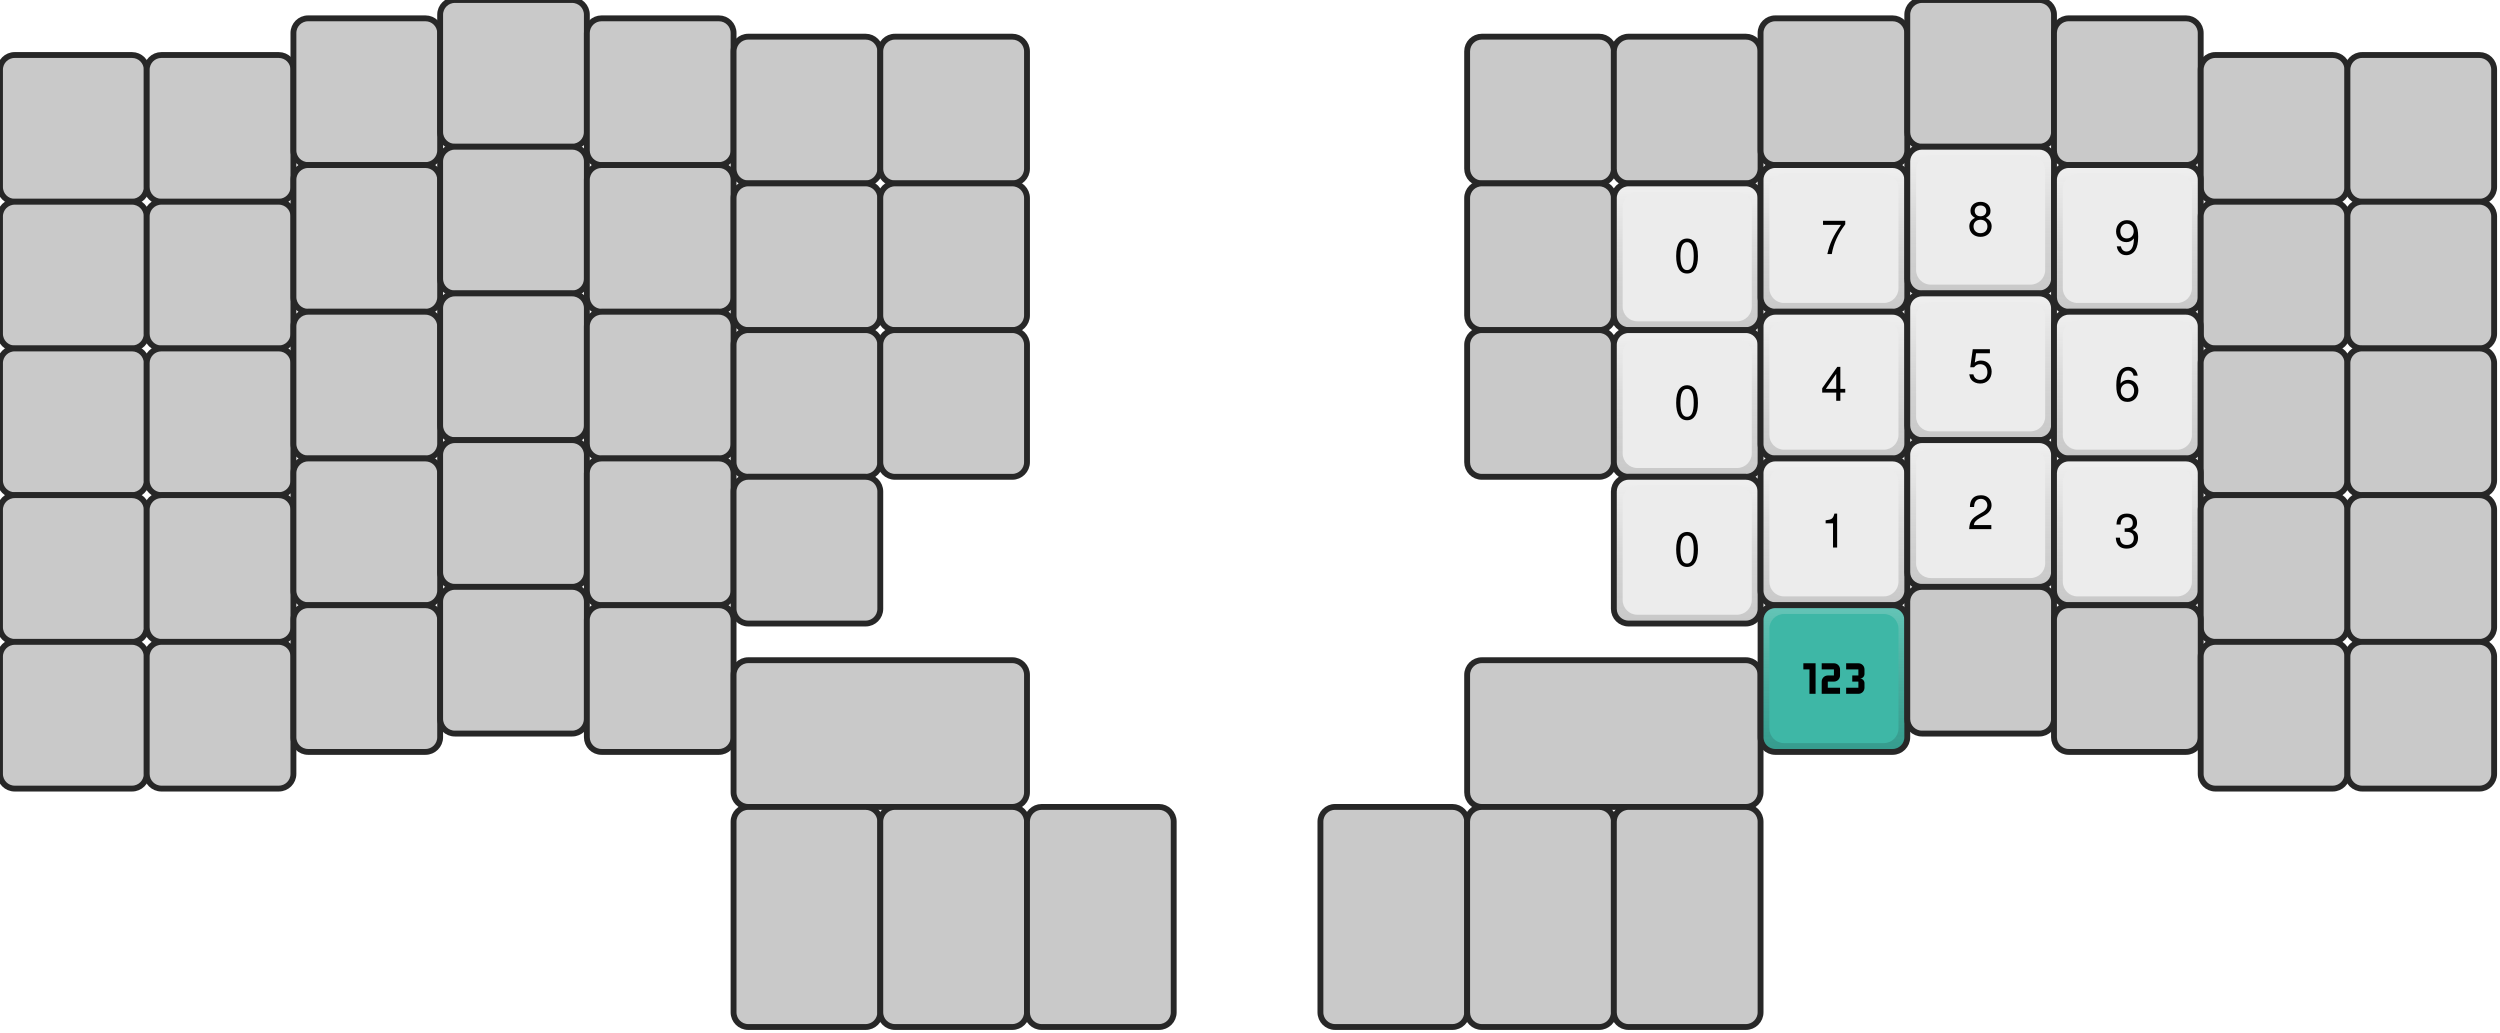
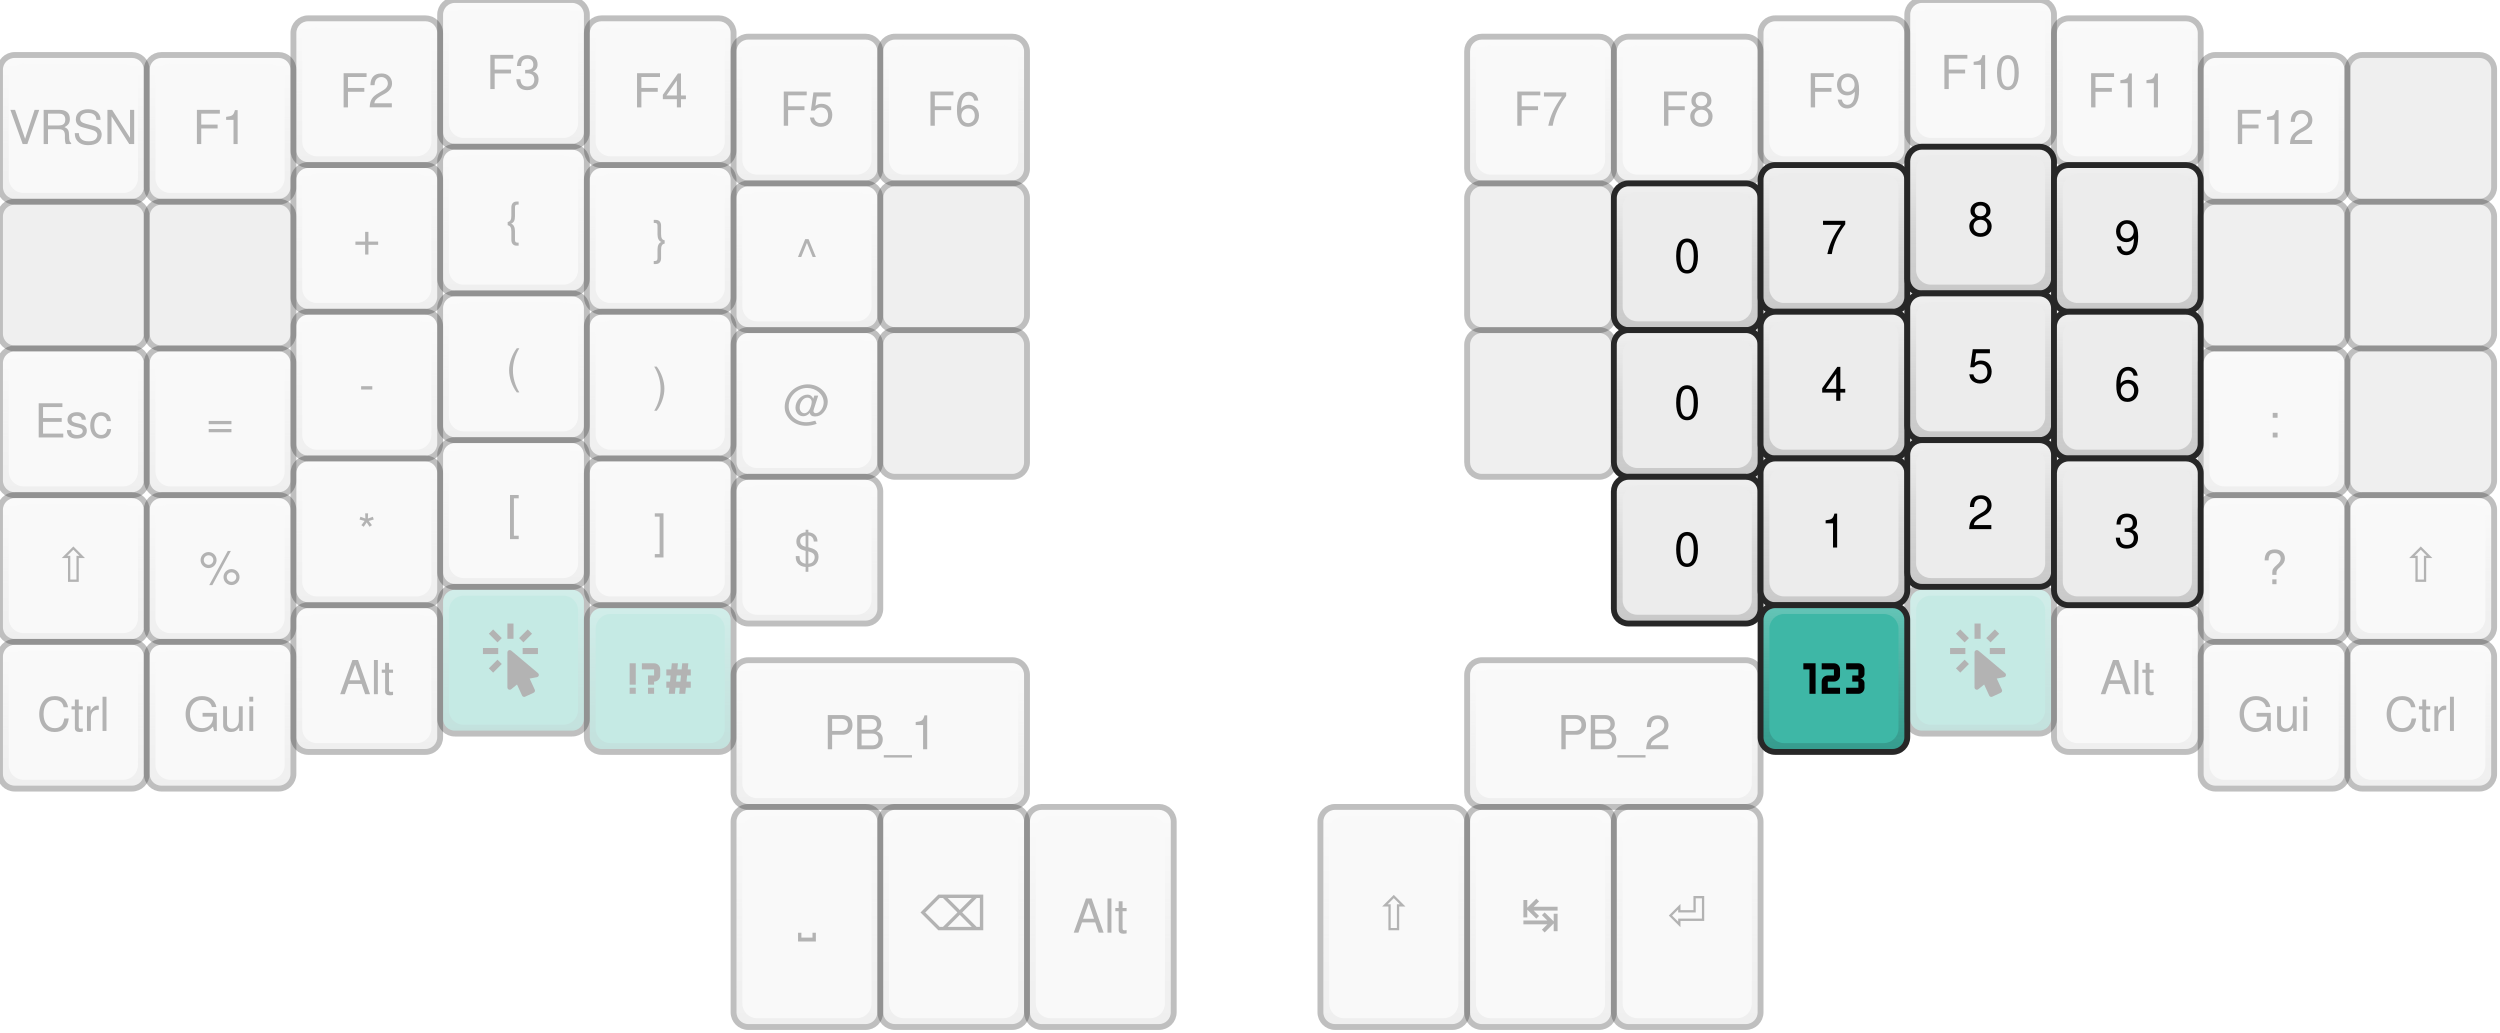
<svg xmlns="http://www.w3.org/2000/svg" width="852" height="352.0">
  <defs>
    <linearGradient id="keycap-border" x1="0%" y1="0%" x2="0%" y2="100%">
      <stop offset="0%" stop-color="rgba(255,255,255,0.2)" />
      <stop offset="100%" stop-color="rgba(0,0,0,0.15)" />
    </linearGradient>
  </defs>
-   <g transform="translate(0, 18.75)">
-     <rect fill="#ececec" rx="5" width="50" height="50" />
-     <rect stroke-width="2" stroke="#272727" fill="rgba(0,0,0,0.15)" rx="5" width="50" height="50" />
-   </g>
-   <g transform="translate(50, 18.75)">
-     <rect fill="#ececec" rx="5" width="50" height="50" />
-     <rect stroke-width="2" stroke="#272727" fill="rgba(0,0,0,0.15)" rx="5" width="50" height="50" />
-   </g>
-   <g transform="translate(100, 6.25)">
-     <rect fill="#ececec" rx="5" width="50" height="50" />
-     <rect stroke-width="2" stroke="#272727" fill="rgba(0,0,0,0.15)" rx="5" width="50" height="50" />
-   </g>
-   <g transform="translate(150, 0)">
-     <rect fill="#ececec" rx="5" width="50" height="50" />
-     <rect stroke-width="2" stroke="#272727" fill="rgba(0,0,0,0.15)" rx="5" width="50" height="50" />
-   </g>
-   <g transform="translate(200, 6.25)">
-     <rect fill="#ececec" rx="5" width="50" height="50" />
-     <rect stroke-width="2" stroke="#272727" fill="rgba(0,0,0,0.15)" rx="5" width="50" height="50" />
-   </g>
-   <g transform="translate(250, 12.5)">
-     <rect fill="#ececec" rx="5" width="50" height="50" />
-     <rect stroke-width="2" stroke="#272727" fill="rgba(0,0,0,0.15)" rx="5" width="50" height="50" />
-   </g>
-   <g transform="translate(300, 12.5)">
-     <rect fill="#ececec" rx="5" width="50" height="50" />
-     <rect stroke-width="2" stroke="#272727" fill="rgba(0,0,0,0.15)" rx="5" width="50" height="50" />
-   </g>
-   <g transform="translate(500, 12.5)">
-     <rect fill="#ececec" rx="5" width="50" height="50" />
-     <rect stroke-width="2" stroke="#272727" fill="rgba(0,0,0,0.15)" rx="5" width="50" height="50" />
-   </g>
-   <g transform="translate(550, 12.5)">
-     <rect fill="#ececec" rx="5" width="50" height="50" />
-     <rect stroke-width="2" stroke="#272727" fill="rgba(0,0,0,0.15)" rx="5" width="50" height="50" />
-   </g>
-   <g transform="translate(600, 6.25)">
-     <rect fill="#ececec" rx="5" width="50" height="50" />
-     <rect stroke-width="2" stroke="#272727" fill="rgba(0,0,0,0.15)" rx="5" width="50" height="50" />
-   </g>
-   <g transform="translate(650, 0)">
-     <rect fill="#ececec" rx="5" width="50" height="50" />
-     <rect stroke-width="2" stroke="#272727" fill="rgba(0,0,0,0.15)" rx="5" width="50" height="50" />
-   </g>
-   <g transform="translate(700, 6.25)">
-     <rect fill="#ececec" rx="5" width="50" height="50" />
-     <rect stroke-width="2" stroke="#272727" fill="rgba(0,0,0,0.15)" rx="5" width="50" height="50" />
-   </g>
-   <g transform="translate(750, 18.75)">
-     <rect fill="#ececec" rx="5" width="50" height="50" />
-     <rect stroke-width="2" stroke="#272727" fill="rgba(0,0,0,0.15)" rx="5" width="50" height="50" />
-   </g>
-   <g transform="translate(800, 18.75)">
-     <rect fill="#ececec" rx="5" width="50" height="50" />
-     <rect stroke-width="2" stroke="#272727" fill="rgba(0,0,0,0.15)" rx="5" width="50" height="50" />
-   </g>
-   <g transform="translate(0, 68.75)">
-     <rect fill="#ececec" rx="5" width="50" height="50" />
-     <rect stroke-width="2" stroke="#272727" fill="rgba(0,0,0,0.15)" rx="5" width="50" height="50" />
-   </g>
-   <g transform="translate(50, 68.75)">
-     <rect fill="#ececec" rx="5" width="50" height="50" />
-     <rect stroke-width="2" stroke="#272727" fill="rgba(0,0,0,0.15)" rx="5" width="50" height="50" />
-   </g>
-   <g transform="translate(100, 56.25)">
-     <rect fill="#ececec" rx="5" width="50" height="50" />
-     <rect stroke-width="2" stroke="#272727" fill="rgba(0,0,0,0.15)" rx="5" width="50" height="50" />
-   </g>
-   <g transform="translate(150, 50)">
-     <rect fill="#ececec" rx="5" width="50" height="50" />
-     <rect stroke-width="2" stroke="#272727" fill="rgba(0,0,0,0.15)" rx="5" width="50" height="50" />
-   </g>
-   <g transform="translate(200, 56.25)">
-     <rect fill="#ececec" rx="5" width="50" height="50" />
-     <rect stroke-width="2" stroke="#272727" fill="rgba(0,0,0,0.15)" rx="5" width="50" height="50" />
-   </g>
-   <g transform="translate(250, 62.5)">
-     <rect fill="#ececec" rx="5" width="50" height="50" />
-     <rect stroke-width="2" stroke="#272727" fill="rgba(0,0,0,0.15)" rx="5" width="50" height="50" />
-   </g>
-   <g transform="translate(300, 62.5)">
-     <rect fill="#ececec" rx="5" width="50" height="50" />
-     <rect stroke-width="2" stroke="#272727" fill="rgba(0,0,0,0.15)" rx="5" width="50" height="50" />
-   </g>
-   <g transform="translate(500, 62.5)">
-     <rect fill="#ececec" rx="5" width="50" height="50" />
-     <rect stroke-width="2" stroke="#272727" fill="rgba(0,0,0,0.15)" rx="5" width="50" height="50" />
-   </g>
-   <g transform="translate(550, 62.5)">
+   <g transform="translate(0, 18.75)" opacity="0.3">
+     <rect rx="5" fill="#ececec" width="50" height="50" />
+     <rect rx="5" stroke-width="2" stroke="#272727" fill="url(#keycap-border)" width="50" height="50" />
+     <rect style="fill:#ececec;stroke-width:2" rx="5" x="3" y="3" width="44" height="44" />
+     <text style="font-size:16px;color:#272727;font-family:'Helvetica', 'Arial', sans-serif;text-anchor:middle;dominant-baseline:middle" x="25.0" y="25.0">VRSN</text>
+   </g>
+   <g transform="translate(50, 18.75)" opacity="0.3">
+     <rect rx="5" fill="#ececec" width="50" height="50" />
+     <rect rx="5" stroke-width="2" stroke="#272727" fill="url(#keycap-border)" width="50" height="50" />
+     <rect style="fill:#ececec;stroke-width:2" rx="5" x="3" y="3" width="44" height="44" />
+     <text style="font-size:16px;color:#272727;font-family:'Helvetica', 'Arial', sans-serif;text-anchor:middle;dominant-baseline:middle" x="25.0" y="25.0">F1</text>
+   </g>
+   <g transform="translate(100, 6.25)" opacity="0.3">
+     <rect rx="5" fill="#ececec" width="50" height="50" />
+     <rect rx="5" stroke-width="2" stroke="#272727" fill="url(#keycap-border)" width="50" height="50" />
+     <rect style="fill:#ececec;stroke-width:2" rx="5" x="3" y="3" width="44" height="44" />
+     <text style="font-size:16px;color:#272727;font-family:'Helvetica', 'Arial', sans-serif;text-anchor:middle;dominant-baseline:middle" x="25.0" y="25.0">F2</text>
+   </g>
+   <g transform="translate(150, 0)" opacity="0.3">
+     <rect rx="5" fill="#ececec" width="50" height="50" />
+     <rect rx="5" stroke-width="2" stroke="#272727" fill="url(#keycap-border)" width="50" height="50" />
+     <rect style="fill:#ececec;stroke-width:2" rx="5" x="3" y="3" width="44" height="44" />
+     <text style="font-size:16px;color:#272727;font-family:'Helvetica', 'Arial', sans-serif;text-anchor:middle;dominant-baseline:middle" x="25.0" y="25.0">F3</text>
+   </g>
+   <g transform="translate(200, 6.25)" opacity="0.3">
+     <rect rx="5" fill="#ececec" width="50" height="50" />
+     <rect rx="5" stroke-width="2" stroke="#272727" fill="url(#keycap-border)" width="50" height="50" />
+     <rect style="fill:#ececec;stroke-width:2" rx="5" x="3" y="3" width="44" height="44" />
+     <text style="font-size:16px;color:#272727;font-family:'Helvetica', 'Arial', sans-serif;text-anchor:middle;dominant-baseline:middle" x="25.0" y="25.0">F4</text>
+   </g>
+   <g transform="translate(250, 12.5)" opacity="0.3">
+     <rect rx="5" fill="#ececec" width="50" height="50" />
+     <rect rx="5" stroke-width="2" stroke="#272727" fill="url(#keycap-border)" width="50" height="50" />
+     <rect style="fill:#ececec;stroke-width:2" rx="5" x="3" y="3" width="44" height="44" />
+     <text style="font-size:16px;color:#272727;font-family:'Helvetica', 'Arial', sans-serif;text-anchor:middle;dominant-baseline:middle" x="25.0" y="25.0">F5</text>
+   </g>
+   <g transform="translate(300, 12.5)" opacity="0.3">
+     <rect rx="5" fill="#ececec" width="50" height="50" />
+     <rect rx="5" stroke-width="2" stroke="#272727" fill="url(#keycap-border)" width="50" height="50" />
+     <rect style="fill:#ececec;stroke-width:2" rx="5" x="3" y="3" width="44" height="44" />
+     <text style="font-size:16px;color:#272727;font-family:'Helvetica', 'Arial', sans-serif;text-anchor:middle;dominant-baseline:middle" x="25.0" y="25.0">F6</text>
+   </g>
+   <g transform="translate(500, 12.5)" opacity="0.3">
+     <rect rx="5" fill="#ececec" width="50" height="50" />
+     <rect rx="5" stroke-width="2" stroke="#272727" fill="url(#keycap-border)" width="50" height="50" />
+     <rect style="fill:#ececec;stroke-width:2" rx="5" x="3" y="3" width="44" height="44" />
+     <text style="font-size:16px;color:#272727;font-family:'Helvetica', 'Arial', sans-serif;text-anchor:middle;dominant-baseline:middle" x="25.0" y="25.0">F7</text>
+   </g>
+   <g transform="translate(550, 12.5)" opacity="0.3">
+     <rect rx="5" fill="#ececec" width="50" height="50" />
+     <rect rx="5" stroke-width="2" stroke="#272727" fill="url(#keycap-border)" width="50" height="50" />
+     <rect style="fill:#ececec;stroke-width:2" rx="5" x="3" y="3" width="44" height="44" />
+     <text style="font-size:16px;color:#272727;font-family:'Helvetica', 'Arial', sans-serif;text-anchor:middle;dominant-baseline:middle" x="25.0" y="25.0">F8</text>
+   </g>
+   <g transform="translate(600, 6.25)" opacity="0.3">
+     <rect rx="5" fill="#ececec" width="50" height="50" />
+     <rect rx="5" stroke-width="2" stroke="#272727" fill="url(#keycap-border)" width="50" height="50" />
+     <rect style="fill:#ececec;stroke-width:2" rx="5" x="3" y="3" width="44" height="44" />
+     <text style="font-size:16px;color:#272727;font-family:'Helvetica', 'Arial', sans-serif;text-anchor:middle;dominant-baseline:middle" x="25.0" y="25.0">F9</text>
+   </g>
+   <g transform="translate(650, 0)" opacity="0.3">
+     <rect rx="5" fill="#ececec" width="50" height="50" />
+     <rect rx="5" stroke-width="2" stroke="#272727" fill="url(#keycap-border)" width="50" height="50" />
+     <rect style="fill:#ececec;stroke-width:2" rx="5" x="3" y="3" width="44" height="44" />
+     <text style="font-size:16px;color:#272727;font-family:'Helvetica', 'Arial', sans-serif;text-anchor:middle;dominant-baseline:middle" x="25.0" y="25.0">F10</text>
+   </g>
+   <g transform="translate(700, 6.25)" opacity="0.3">
+     <rect rx="5" fill="#ececec" width="50" height="50" />
+     <rect rx="5" stroke-width="2" stroke="#272727" fill="url(#keycap-border)" width="50" height="50" />
+     <rect style="fill:#ececec;stroke-width:2" rx="5" x="3" y="3" width="44" height="44" />
+     <text style="font-size:16px;color:#272727;font-family:'Helvetica', 'Arial', sans-serif;text-anchor:middle;dominant-baseline:middle" x="25.0" y="25.0">F11</text>
+   </g>
+   <g transform="translate(750, 18.75)" opacity="0.3">
+     <rect rx="5" fill="#ececec" width="50" height="50" />
+     <rect rx="5" stroke-width="2" stroke="#272727" fill="url(#keycap-border)" width="50" height="50" />
+     <rect style="fill:#ececec;stroke-width:2" rx="5" x="3" y="3" width="44" height="44" />
+     <text style="font-size:16px;color:#272727;font-family:'Helvetica', 'Arial', sans-serif;text-anchor:middle;dominant-baseline:middle" x="25.0" y="25.0">F12</text>
+   </g>
+   <g transform="translate(800, 18.75)" opacity="0.3">
+     <rect fill="#ececec" rx="5" width="50" height="50" />
+     <rect stroke-width="2" stroke="#272727" fill="rgba(0,0,0,0.15)" rx="5" width="50" height="50" />
+   </g>
+   <g transform="translate(0, 68.75)" opacity="0.3">
+     <rect fill="#ececec" rx="5" width="50" height="50" />
+     <rect stroke-width="2" stroke="#272727" fill="rgba(0,0,0,0.15)" rx="5" width="50" height="50" />
+   </g>
+   <g transform="translate(50, 68.75)" opacity="0.3">
+     <rect fill="#ececec" rx="5" width="50" height="50" />
+     <rect stroke-width="2" stroke="#272727" fill="rgba(0,0,0,0.15)" rx="5" width="50" height="50" />
+   </g>
+   <g transform="translate(100, 56.25)" opacity="0.3">
+     <rect rx="5" fill="#ececec" width="50" height="50" />
+     <rect rx="5" stroke-width="2" stroke="#272727" fill="url(#keycap-border)" width="50" height="50" />
+     <rect style="fill:#ececec;stroke-width:2" rx="5" x="3" y="3" width="44" height="44" />
+     <text style="font-size:16px;color:#272727;font-family:'Helvetica', 'Arial', sans-serif;text-anchor:middle;dominant-baseline:middle" x="25.0" y="25.0">+</text>
+   </g>
+   <g transform="translate(150, 50)" opacity="0.3">
+     <rect rx="5" fill="#ececec" width="50" height="50" />
+     <rect rx="5" stroke-width="2" stroke="#272727" fill="url(#keycap-border)" width="50" height="50" />
+     <rect style="fill:#ececec;stroke-width:2" rx="5" x="3" y="3" width="44" height="44" />
+     <text style="font-size:16px;color:#272727;font-family:'Helvetica', 'Arial', sans-serif;text-anchor:middle;dominant-baseline:middle" x="25.0" y="25.0">{</text>
+   </g>
+   <g transform="translate(200, 56.25)" opacity="0.3">
+     <rect rx="5" fill="#ececec" width="50" height="50" />
+     <rect rx="5" stroke-width="2" stroke="#272727" fill="url(#keycap-border)" width="50" height="50" />
+     <rect style="fill:#ececec;stroke-width:2" rx="5" x="3" y="3" width="44" height="44" />
+     <text style="font-size:16px;color:#272727;font-family:'Helvetica', 'Arial', sans-serif;text-anchor:middle;dominant-baseline:middle" x="25.0" y="25.0">}</text>
+   </g>
+   <g transform="translate(250, 62.5)" opacity="0.3">
+     <rect rx="5" fill="#ececec" width="50" height="50" />
+     <rect rx="5" stroke-width="2" stroke="#272727" fill="url(#keycap-border)" width="50" height="50" />
+     <rect style="fill:#ececec;stroke-width:2" rx="5" x="3" y="3" width="44" height="44" />
+     <text style="font-size:16px;color:#272727;font-family:'Helvetica', 'Arial', sans-serif;text-anchor:middle;dominant-baseline:middle" x="25.0" y="25.0">^</text>
+   </g>
+   <g transform="translate(300, 62.5)" opacity="0.3">
+     <rect fill="#ececec" rx="5" width="50" height="50" />
+     <rect stroke-width="2" stroke="#272727" fill="rgba(0,0,0,0.15)" rx="5" width="50" height="50" />
+   </g>
+   <g transform="translate(500, 62.5)" opacity="0.3">
+     <rect fill="#ececec" rx="5" width="50" height="50" />
+     <rect stroke-width="2" stroke="#272727" fill="rgba(0,0,0,0.15)" rx="5" width="50" height="50" />
+   </g>
+   <g transform="translate(550, 62.5)" opacity="1">
    <rect rx="5" fill="#ececec" width="50" height="50" />
    <rect rx="5" stroke-width="2" stroke="#272727" fill="url(#keycap-border)" width="50" height="50" />
    <rect style="fill:#ececec;stroke-width:2" rx="5" x="3" y="3" width="44" height="44" />
    <text style="font-size:16px;color:#272727;font-family:'Helvetica', 'Arial', sans-serif;text-anchor:middle;dominant-baseline:middle" x="25.0" y="25.0">0</text>
  </g>
-   <g transform="translate(600, 56.25)">
+   <g transform="translate(600, 56.25)" opacity="1">
    <rect rx="5" fill="#ececec" width="50" height="50" />
    <rect rx="5" stroke-width="2" stroke="#272727" fill="url(#keycap-border)" width="50" height="50" />
    <rect style="fill:#ececec;stroke-width:2" rx="5" x="3" y="3" width="44" height="44" />
    <text style="font-size:16px;color:#272727;font-family:'Helvetica', 'Arial', sans-serif;text-anchor:middle;dominant-baseline:middle" x="25.0" y="25.0">7</text>
  </g>
-   <g transform="translate(650, 50)">
+   <g transform="translate(650, 50)" opacity="1">
    <rect rx="5" fill="#ececec" width="50" height="50" />
    <rect rx="5" stroke-width="2" stroke="#272727" fill="url(#keycap-border)" width="50" height="50" />
    <rect style="fill:#ececec;stroke-width:2" rx="5" x="3" y="3" width="44" height="44" />
    <text style="font-size:16px;color:#272727;font-family:'Helvetica', 'Arial', sans-serif;text-anchor:middle;dominant-baseline:middle" x="25.0" y="25.0">8</text>
  </g>
-   <g transform="translate(700, 56.25)">
+   <g transform="translate(700, 56.25)" opacity="1">
    <rect rx="5" fill="#ececec" width="50" height="50" />
    <rect rx="5" stroke-width="2" stroke="#272727" fill="url(#keycap-border)" width="50" height="50" />
    <rect style="fill:#ececec;stroke-width:2" rx="5" x="3" y="3" width="44" height="44" />
    <text style="font-size:16px;color:#272727;font-family:'Helvetica', 'Arial', sans-serif;text-anchor:middle;dominant-baseline:middle" x="25.0" y="25.0">9</text>
  </g>
-   <g transform="translate(750, 68.75)">
-     <rect fill="#ececec" rx="5" width="50" height="50" />
-     <rect stroke-width="2" stroke="#272727" fill="rgba(0,0,0,0.15)" rx="5" width="50" height="50" />
-   </g>
-   <g transform="translate(800, 68.75)">
-     <rect fill="#ececec" rx="5" width="50" height="50" />
-     <rect stroke-width="2" stroke="#272727" fill="rgba(0,0,0,0.15)" rx="5" width="50" height="50" />
-   </g>
-   <g transform="translate(0, 118.75)">
-     <rect fill="#ececec" rx="5" width="50" height="50" />
-     <rect stroke-width="2" stroke="#272727" fill="rgba(0,0,0,0.15)" rx="5" width="50" height="50" />
-   </g>
-   <g transform="translate(50, 118.75)">
-     <rect fill="#ececec" rx="5" width="50" height="50" />
-     <rect stroke-width="2" stroke="#272727" fill="rgba(0,0,0,0.15)" rx="5" width="50" height="50" />
-   </g>
-   <g transform="translate(100, 106.25)">
-     <rect fill="#ececec" rx="5" width="50" height="50" />
-     <rect stroke-width="2" stroke="#272727" fill="rgba(0,0,0,0.15)" rx="5" width="50" height="50" />
-   </g>
-   <g transform="translate(150, 100)">
-     <rect fill="#ececec" rx="5" width="50" height="50" />
-     <rect stroke-width="2" stroke="#272727" fill="rgba(0,0,0,0.15)" rx="5" width="50" height="50" />
-   </g>
-   <g transform="translate(200, 106.25)">
-     <rect fill="#ececec" rx="5" width="50" height="50" />
-     <rect stroke-width="2" stroke="#272727" fill="rgba(0,0,0,0.15)" rx="5" width="50" height="50" />
-   </g>
-   <g transform="translate(250, 112.5)">
-     <rect fill="#ececec" rx="5" width="50" height="50" />
-     <rect stroke-width="2" stroke="#272727" fill="rgba(0,0,0,0.15)" rx="5" width="50" height="50" />
-   </g>
-   <g transform="translate(300, 112.5)">
-     <rect fill="#ececec" rx="5" width="50" height="50" />
-     <rect stroke-width="2" stroke="#272727" fill="rgba(0,0,0,0.15)" rx="5" width="50" height="50" />
-   </g>
-   <g transform="translate(500, 112.5)">
-     <rect fill="#ececec" rx="5" width="50" height="50" />
-     <rect stroke-width="2" stroke="#272727" fill="rgba(0,0,0,0.15)" rx="5" width="50" height="50" />
-   </g>
-   <g transform="translate(550, 112.5)">
+   <g transform="translate(750, 68.75)" opacity="0.3">
+     <rect fill="#ececec" rx="5" width="50" height="50" />
+     <rect stroke-width="2" stroke="#272727" fill="rgba(0,0,0,0.15)" rx="5" width="50" height="50" />
+   </g>
+   <g transform="translate(800, 68.75)" opacity="0.3">
+     <rect fill="#ececec" rx="5" width="50" height="50" />
+     <rect stroke-width="2" stroke="#272727" fill="rgba(0,0,0,0.15)" rx="5" width="50" height="50" />
+   </g>
+   <g transform="translate(0, 118.75)" opacity="0.3">
+     <rect rx="5" fill="#ececec" width="50" height="50" />
+     <rect rx="5" stroke-width="2" stroke="#272727" fill="url(#keycap-border)" width="50" height="50" />
+     <rect style="fill:#ececec;stroke-width:2" rx="5" x="3" y="3" width="44" height="44" />
+     <text style="font-size:16px;color:#272727;font-family:'Helvetica', 'Arial', sans-serif;text-anchor:middle;dominant-baseline:middle" x="25.0" y="25.0">Esc</text>
+   </g>
+   <g transform="translate(50, 118.75)" opacity="0.3">
+     <rect rx="5" fill="#ececec" width="50" height="50" />
+     <rect rx="5" stroke-width="2" stroke="#272727" fill="url(#keycap-border)" width="50" height="50" />
+     <rect style="fill:#ececec;stroke-width:2" rx="5" x="3" y="3" width="44" height="44" />
+     <text style="font-size:16px;color:#272727;font-family:'Helvetica', 'Arial', sans-serif;text-anchor:middle;dominant-baseline:middle" x="25.0" y="25.0">=</text>
+   </g>
+   <g transform="translate(100, 106.25)" opacity="0.3">
+     <rect rx="5" fill="#ececec" width="50" height="50" />
+     <rect rx="5" stroke-width="2" stroke="#272727" fill="url(#keycap-border)" width="50" height="50" />
+     <rect style="fill:#ececec;stroke-width:2" rx="5" x="3" y="3" width="44" height="44" />
+     <text style="font-size:16px;color:#272727;font-family:'Helvetica', 'Arial', sans-serif;text-anchor:middle;dominant-baseline:middle" x="25.0" y="25.0">-</text>
+   </g>
+   <g transform="translate(150, 100)" opacity="0.3">
+     <rect rx="5" fill="#ececec" width="50" height="50" />
+     <rect rx="5" stroke-width="2" stroke="#272727" fill="url(#keycap-border)" width="50" height="50" />
+     <rect style="fill:#ececec;stroke-width:2" rx="5" x="3" y="3" width="44" height="44" />
+     <text style="font-size:16px;color:#272727;font-family:'Helvetica', 'Arial', sans-serif;text-anchor:middle;dominant-baseline:middle" x="25.0" y="25.0">(</text>
+   </g>
+   <g transform="translate(200, 106.25)" opacity="0.3">
+     <rect rx="5" fill="#ececec" width="50" height="50" />
+     <rect rx="5" stroke-width="2" stroke="#272727" fill="url(#keycap-border)" width="50" height="50" />
+     <rect style="fill:#ececec;stroke-width:2" rx="5" x="3" y="3" width="44" height="44" />
+     <text style="font-size:16px;color:#272727;font-family:'Helvetica', 'Arial', sans-serif;text-anchor:middle;dominant-baseline:middle" x="25.0" y="25.0">)</text>
+   </g>
+   <g transform="translate(250, 112.5)" opacity="0.3">
+     <rect rx="5" fill="#ececec" width="50" height="50" />
+     <rect rx="5" stroke-width="2" stroke="#272727" fill="url(#keycap-border)" width="50" height="50" />
+     <rect style="fill:#ececec;stroke-width:2" rx="5" x="3" y="3" width="44" height="44" />
+     <text style="font-size:16px;color:#272727;font-family:'Helvetica', 'Arial', sans-serif;text-anchor:middle;dominant-baseline:middle" x="25.0" y="25.0">@</text>
+   </g>
+   <g transform="translate(300, 112.5)" opacity="0.3">
+     <rect fill="#ececec" rx="5" width="50" height="50" />
+     <rect stroke-width="2" stroke="#272727" fill="rgba(0,0,0,0.15)" rx="5" width="50" height="50" />
+   </g>
+   <g transform="translate(500, 112.5)" opacity="0.3">
+     <rect fill="#ececec" rx="5" width="50" height="50" />
+     <rect stroke-width="2" stroke="#272727" fill="rgba(0,0,0,0.15)" rx="5" width="50" height="50" />
+   </g>
+   <g transform="translate(550, 112.5)" opacity="1">
    <rect rx="5" fill="#ececec" width="50" height="50" />
    <rect rx="5" stroke-width="2" stroke="#272727" fill="url(#keycap-border)" width="50" height="50" />
    <rect style="fill:#ececec;stroke-width:2" rx="5" x="3" y="3" width="44" height="44" />
    <text style="font-size:16px;color:#272727;font-family:'Helvetica', 'Arial', sans-serif;text-anchor:middle;dominant-baseline:middle" x="25.0" y="25.0">0</text>
  </g>
-   <g transform="translate(600, 106.25)">
+   <g transform="translate(600, 106.25)" opacity="1">
    <rect rx="5" fill="#ececec" width="50" height="50" />
    <rect rx="5" stroke-width="2" stroke="#272727" fill="url(#keycap-border)" width="50" height="50" />
    <rect style="fill:#ececec;stroke-width:2" rx="5" x="3" y="3" width="44" height="44" />
    <text style="font-size:16px;color:#272727;font-family:'Helvetica', 'Arial', sans-serif;text-anchor:middle;dominant-baseline:middle" x="25.0" y="25.0">4</text>
  </g>
-   <g transform="translate(650, 100)">
+   <g transform="translate(650, 100)" opacity="1">
    <rect rx="5" fill="#ececec" width="50" height="50" />
    <rect rx="5" stroke-width="2" stroke="#272727" fill="url(#keycap-border)" width="50" height="50" />
    <rect style="fill:#ececec;stroke-width:2" rx="5" x="3" y="3" width="44" height="44" />
    <text style="font-size:16px;color:#272727;font-family:'Helvetica', 'Arial', sans-serif;text-anchor:middle;dominant-baseline:middle" x="25.0" y="25.0">5</text>
  </g>
-   <g transform="translate(700, 106.25)">
+   <g transform="translate(700, 106.25)" opacity="1">
    <rect rx="5" fill="#ececec" width="50" height="50" />
    <rect rx="5" stroke-width="2" stroke="#272727" fill="url(#keycap-border)" width="50" height="50" />
    <rect style="fill:#ececec;stroke-width:2" rx="5" x="3" y="3" width="44" height="44" />
    <text style="font-size:16px;color:#272727;font-family:'Helvetica', 'Arial', sans-serif;text-anchor:middle;dominant-baseline:middle" x="25.0" y="25.0">6</text>
  </g>
-   <g transform="translate(750, 118.75)">
-     <rect fill="#ececec" rx="5" width="50" height="50" />
-     <rect stroke-width="2" stroke="#272727" fill="rgba(0,0,0,0.15)" rx="5" width="50" height="50" />
-   </g>
-   <g transform="translate(800, 118.75)">
-     <rect fill="#ececec" rx="5" width="50" height="50" />
-     <rect stroke-width="2" stroke="#272727" fill="rgba(0,0,0,0.15)" rx="5" width="50" height="50" />
-   </g>
-   <g transform="translate(0, 168.75)">
-     <rect fill="#ececec" rx="5" width="50" height="50" />
-     <rect stroke-width="2" stroke="#272727" fill="rgba(0,0,0,0.15)" rx="5" width="50" height="50" />
-   </g>
-   <g transform="translate(50, 168.75)">
-     <rect fill="#ececec" rx="5" width="50" height="50" />
-     <rect stroke-width="2" stroke="#272727" fill="rgba(0,0,0,0.15)" rx="5" width="50" height="50" />
-   </g>
-   <g transform="translate(100, 156.25)">
-     <rect fill="#ececec" rx="5" width="50" height="50" />
-     <rect stroke-width="2" stroke="#272727" fill="rgba(0,0,0,0.15)" rx="5" width="50" height="50" />
-   </g>
-   <g transform="translate(150, 150)">
-     <rect fill="#ececec" rx="5" width="50" height="50" />
-     <rect stroke-width="2" stroke="#272727" fill="rgba(0,0,0,0.15)" rx="5" width="50" height="50" />
-   </g>
-   <g transform="translate(200, 156.25)">
-     <rect fill="#ececec" rx="5" width="50" height="50" />
-     <rect stroke-width="2" stroke="#272727" fill="rgba(0,0,0,0.15)" rx="5" width="50" height="50" />
-   </g>
-   <g transform="translate(250, 162.5)">
-     <rect fill="#ececec" rx="5" width="50" height="50" />
-     <rect stroke-width="2" stroke="#272727" fill="rgba(0,0,0,0.15)" rx="5" width="50" height="50" />
-   </g>
-   <g transform="translate(550, 162.5)">
+   <g transform="translate(750, 118.75)" opacity="0.3">
+     <rect rx="5" fill="#ececec" width="50" height="50" />
+     <rect rx="5" stroke-width="2" stroke="#272727" fill="url(#keycap-border)" width="50" height="50" />
+     <rect style="fill:#ececec;stroke-width:2" rx="5" x="3" y="3" width="44" height="44" />
+     <text style="font-size:16px;color:#272727;font-family:'Helvetica', 'Arial', sans-serif;text-anchor:middle;dominant-baseline:middle" x="25.0" y="25.0">:</text>
+   </g>
+   <g transform="translate(800, 118.75)" opacity="0.3">
+     <rect fill="#ececec" rx="5" width="50" height="50" />
+     <rect stroke-width="2" stroke="#272727" fill="rgba(0,0,0,0.15)" rx="5" width="50" height="50" />
+   </g>
+   <g transform="translate(0, 168.75)" opacity="0.3">
+     <rect rx="5" fill="#ececec" width="50" height="50" />
+     <rect rx="5" stroke-width="2" stroke="#272727" fill="url(#keycap-border)" width="50" height="50" />
+     <rect style="fill:#ececec;stroke-width:2" rx="5" x="3" y="3" width="44" height="44" />
+     <text style="font-size:16px;color:#272727;font-family:'Helvetica', 'Arial', sans-serif;text-anchor:middle;dominant-baseline:middle" x="25.0" y="25.0">⇧</text>
+   </g>
+   <g transform="translate(50, 168.75)" opacity="0.3">
+     <rect rx="5" fill="#ececec" width="50" height="50" />
+     <rect rx="5" stroke-width="2" stroke="#272727" fill="url(#keycap-border)" width="50" height="50" />
+     <rect style="fill:#ececec;stroke-width:2" rx="5" x="3" y="3" width="44" height="44" />
+     <text style="font-size:16px;color:#272727;font-family:'Helvetica', 'Arial', sans-serif;text-anchor:middle;dominant-baseline:middle" x="25.0" y="25.0">%</text>
+   </g>
+   <g transform="translate(100, 156.25)" opacity="0.3">
+     <rect rx="5" fill="#ececec" width="50" height="50" />
+     <rect rx="5" stroke-width="2" stroke="#272727" fill="url(#keycap-border)" width="50" height="50" />
+     <rect style="fill:#ececec;stroke-width:2" rx="5" x="3" y="3" width="44" height="44" />
+     <text style="font-size:16px;color:#272727;font-family:'Helvetica', 'Arial', sans-serif;text-anchor:middle;dominant-baseline:middle" x="25.0" y="25.0">*</text>
+   </g>
+   <g transform="translate(150, 150)" opacity="0.3">
+     <rect rx="5" fill="#ececec" width="50" height="50" />
+     <rect rx="5" stroke-width="2" stroke="#272727" fill="url(#keycap-border)" width="50" height="50" />
+     <rect style="fill:#ececec;stroke-width:2" rx="5" x="3" y="3" width="44" height="44" />
+     <text style="font-size:16px;color:#272727;font-family:'Helvetica', 'Arial', sans-serif;text-anchor:middle;dominant-baseline:middle" x="25.0" y="25.0">[</text>
+   </g>
+   <g transform="translate(200, 156.25)" opacity="0.3">
+     <rect rx="5" fill="#ececec" width="50" height="50" />
+     <rect rx="5" stroke-width="2" stroke="#272727" fill="url(#keycap-border)" width="50" height="50" />
+     <rect style="fill:#ececec;stroke-width:2" rx="5" x="3" y="3" width="44" height="44" />
+     <text style="font-size:16px;color:#272727;font-family:'Helvetica', 'Arial', sans-serif;text-anchor:middle;dominant-baseline:middle" x="25.0" y="25.0">]</text>
+   </g>
+   <g transform="translate(250, 162.5)" opacity="0.3">
+     <rect rx="5" fill="#ececec" width="50" height="50" />
+     <rect rx="5" stroke-width="2" stroke="#272727" fill="url(#keycap-border)" width="50" height="50" />
+     <rect style="fill:#ececec;stroke-width:2" rx="5" x="3" y="3" width="44" height="44" />
+     <text style="font-size:16px;color:#272727;font-family:'Helvetica', 'Arial', sans-serif;text-anchor:middle;dominant-baseline:middle" x="25.0" y="25.0">$</text>
+   </g>
+   <g transform="translate(550, 162.5)" opacity="1">
    <rect rx="5" fill="#ececec" width="50" height="50" />
    <rect rx="5" stroke-width="2" stroke="#272727" fill="url(#keycap-border)" width="50" height="50" />
    <rect style="fill:#ececec;stroke-width:2" rx="5" x="3" y="3" width="44" height="44" />
    <text style="font-size:16px;color:#272727;font-family:'Helvetica', 'Arial', sans-serif;text-anchor:middle;dominant-baseline:middle" x="25.0" y="25.0">0</text>
  </g>
-   <g transform="translate(600, 156.25)">
+   <g transform="translate(600, 156.25)" opacity="1">
    <rect rx="5" fill="#ececec" width="50" height="50" />
    <rect rx="5" stroke-width="2" stroke="#272727" fill="url(#keycap-border)" width="50" height="50" />
    <rect style="fill:#ececec;stroke-width:2" rx="5" x="3" y="3" width="44" height="44" />
    <text style="font-size:16px;color:#272727;font-family:'Helvetica', 'Arial', sans-serif;text-anchor:middle;dominant-baseline:middle" x="25.0" y="25.0">1</text>
  </g>
-   <g transform="translate(650, 150)">
+   <g transform="translate(650, 150)" opacity="1">
    <rect rx="5" fill="#ececec" width="50" height="50" />
    <rect rx="5" stroke-width="2" stroke="#272727" fill="url(#keycap-border)" width="50" height="50" />
    <rect style="fill:#ececec;stroke-width:2" rx="5" x="3" y="3" width="44" height="44" />
    <text style="font-size:16px;color:#272727;font-family:'Helvetica', 'Arial', sans-serif;text-anchor:middle;dominant-baseline:middle" x="25.0" y="25.0">2</text>
  </g>
-   <g transform="translate(700, 156.25)">
+   <g transform="translate(700, 156.25)" opacity="1">
    <rect rx="5" fill="#ececec" width="50" height="50" />
    <rect rx="5" stroke-width="2" stroke="#272727" fill="url(#keycap-border)" width="50" height="50" />
    <rect style="fill:#ececec;stroke-width:2" rx="5" x="3" y="3" width="44" height="44" />
    <text style="font-size:16px;color:#272727;font-family:'Helvetica', 'Arial', sans-serif;text-anchor:middle;dominant-baseline:middle" x="25.0" y="25.0">3</text>
  </g>
-   <g transform="translate(750, 168.75)">
-     <rect fill="#ececec" rx="5" width="50" height="50" />
-     <rect stroke-width="2" stroke="#272727" fill="rgba(0,0,0,0.15)" rx="5" width="50" height="50" />
-   </g>
-   <g transform="translate(800, 168.75)">
-     <rect fill="#ececec" rx="5" width="50" height="50" />
-     <rect stroke-width="2" stroke="#272727" fill="rgba(0,0,0,0.15)" rx="5" width="50" height="50" />
-   </g>
-   <g transform="translate(0, 218.75)">
-     <rect fill="#ececec" rx="5" width="50" height="50" />
-     <rect stroke-width="2" stroke="#272727" fill="rgba(0,0,0,0.15)" rx="5" width="50" height="50" />
-   </g>
-   <g transform="translate(50, 218.75)">
-     <rect fill="#ececec" rx="5" width="50" height="50" />
-     <rect stroke-width="2" stroke="#272727" fill="rgba(0,0,0,0.15)" rx="5" width="50" height="50" />
-   </g>
-   <g transform="translate(100, 206.25)">
-     <rect fill="#ececec" rx="5" width="50" height="50" />
-     <rect stroke-width="2" stroke="#272727" fill="rgba(0,0,0,0.15)" rx="5" width="50" height="50" />
-   </g>
-   <g transform="translate(150, 200)">
-     <rect fill="#ececec" rx="5" width="50" height="50" />
-     <rect stroke-width="2" stroke="#272727" fill="rgba(0,0,0,0.15)" rx="5" width="50" height="50" />
-   </g>
-   <g transform="translate(200, 206.25)">
-     <rect fill="#ececec" rx="5" width="50" height="50" />
-     <rect stroke-width="2" stroke="#272727" fill="rgba(0,0,0,0.15)" rx="5" width="50" height="50" />
-   </g>
-   <g transform="translate(250, 225.0)">
-     <rect fill="#ececec" rx="5" width="100" height="50" />
-     <rect stroke-width="2" stroke="#272727" fill="rgba(0,0,0,0.15)" rx="5" width="100" height="50" />
-   </g>
-   <g transform="translate(500, 225.0)">
-     <rect fill="#ececec" rx="5" width="100" height="50" />
-     <rect stroke-width="2" stroke="#272727" fill="rgba(0,0,0,0.15)" rx="5" width="100" height="50" />
-   </g>
-   <g transform="translate(600, 206.25)">
+   <g transform="translate(750, 168.75)" opacity="0.3">
+     <rect rx="5" fill="#ececec" width="50" height="50" />
+     <rect rx="5" stroke-width="2" stroke="#272727" fill="url(#keycap-border)" width="50" height="50" />
+     <rect style="fill:#ececec;stroke-width:2" rx="5" x="3" y="3" width="44" height="44" />
+     <text style="font-size:16px;color:#272727;font-family:'Helvetica', 'Arial', sans-serif;text-anchor:middle;dominant-baseline:middle" x="25.0" y="25.0">?</text>
+   </g>
+   <g transform="translate(800, 168.75)" opacity="0.3">
+     <rect rx="5" fill="#ececec" width="50" height="50" />
+     <rect rx="5" stroke-width="2" stroke="#272727" fill="url(#keycap-border)" width="50" height="50" />
+     <rect style="fill:#ececec;stroke-width:2" rx="5" x="3" y="3" width="44" height="44" />
+     <text style="font-size:16px;color:#272727;font-family:'Helvetica', 'Arial', sans-serif;text-anchor:middle;dominant-baseline:middle" x="25.0" y="25.0">⇧</text>
+   </g>
+   <g transform="translate(0, 218.75)" opacity="0.3">
+     <rect rx="5" fill="#ececec" width="50" height="50" />
+     <rect rx="5" stroke-width="2" stroke="#272727" fill="url(#keycap-border)" width="50" height="50" />
+     <rect style="fill:#ececec;stroke-width:2" rx="5" x="3" y="3" width="44" height="44" />
+     <text style="font-size:16px;color:#272727;font-family:'Helvetica', 'Arial', sans-serif;text-anchor:middle;dominant-baseline:middle" x="25.0" y="25.0">Ctrl</text>
+   </g>
+   <g transform="translate(50, 218.75)" opacity="0.3">
+     <rect rx="5" fill="#ececec" width="50" height="50" />
+     <rect rx="5" stroke-width="2" stroke="#272727" fill="url(#keycap-border)" width="50" height="50" />
+     <rect style="fill:#ececec;stroke-width:2" rx="5" x="3" y="3" width="44" height="44" />
+     <text style="font-size:16px;color:#272727;font-family:'Helvetica', 'Arial', sans-serif;text-anchor:middle;dominant-baseline:middle" x="25.0" y="25.0">Gui</text>
+   </g>
+   <g transform="translate(100, 206.25)" opacity="0.3">
+     <rect rx="5" fill="#ececec" width="50" height="50" />
+     <rect rx="5" stroke-width="2" stroke="#272727" fill="url(#keycap-border)" width="50" height="50" />
+     <rect style="fill:#ececec;stroke-width:2" rx="5" x="3" y="3" width="44" height="44" />
+     <text style="font-size:16px;color:#272727;font-family:'Helvetica', 'Arial', sans-serif;text-anchor:middle;dominant-baseline:middle" x="25.0" y="25.0">Alt</text>
+   </g>
+   <g transform="translate(150, 200)" opacity="0.3">
+     <rect rx="5" fill="#3eb7a6" width="50" height="50" />
+     <rect rx="5" stroke-width="2" stroke="#272727" fill="url(#keycap-border)" width="50" height="50" />
+     <rect style="fill:#3eb7a6;stroke-width:2" rx="5" x="3" y="3" width="44" height="44" />
+     <svg x="12.5" y="12.5" width="25" height="25">
+       <svg viewBox="0 0 24 24">
+         <path d="M10.76,8.69A0.76,0.76 0 0,0 10,9.45V20.9C10,21.32 10.34,21.66 10.76,21.66C10.95,21.66 11.11,21.6 11.24,21.5L13.15,19.95L14.81,23.57C14.94,23.84 15.21,24 15.5,24C15.61,24 15.72,24 15.83,23.92L18.59,22.64C18.97,22.46 19.15,22 18.95,21.63L17.28,18L19.69,17.55C19.85,17.5 20,17.43 20.12,17.29C20.39,16.97 20.35,16.5 20,16.21L11.26,8.86L11.25,8.87C11.12,8.76 10.95,8.69 10.76,8.69M15,10V8H20V10H15M13.83,4.76L16.66,1.93L18.07,3.34L15.24,6.17L13.83,4.76M10,0H12V5H10V0M3.93,14.66L6.76,11.83L8.17,13.24L5.34,16.07L3.93,14.66M3.93,3.34L5.34,1.93L8.17,4.76L6.76,6.17L3.93,3.34M7,10H2V8H7V10" />
+       </svg>
+     </svg>
+   </g>
+   <g transform="translate(200, 206.25)" opacity="0.3">
+     <rect rx="5" fill="#3eb7a6" width="50" height="50" />
+     <rect rx="5" stroke-width="2" stroke="#272727" fill="url(#keycap-border)" width="50" height="50" />
+     <rect style="fill:#3eb7a6;stroke-width:2" rx="5" x="3" y="3" width="44" height="44" />
+     <svg x="12.5" y="12.5" width="25" height="25">
+       <svg viewBox="0 0 24 24">
+         <path d="M2 7V14H4V7H2M6 7V9H10V11H8V14H10V13C11.11 13 12 12.11 12 11V9C12 7.89 11.11 7 10 7H6M15.8 7L15.6 9H14V11H15.4L15.2 13H14V15H15L14.8 17H16.8L17 15H18.4L18.2 17H20.2L20.4 15H22V13H20.6L20.8 11H22V9H21L21.2 7H19.2L19 9H17.6L17.8 7H15.8M17.4 11H18.8L18.6 13H17.2L17.4 11M2 15V17H4V15H2M8 15V17H10V15H8Z" />
+       </svg>
+     </svg>
+   </g>
+   <g transform="translate(250, 225.0)" opacity="0.3">
+     <rect rx="5" fill="#ececec" width="100" height="50" />
+     <rect rx="5" stroke-width="2" stroke="#272727" fill="url(#keycap-border)" width="100" height="50" />
+     <rect style="fill:#ececec;stroke-width:2" rx="5" x="3" y="3" width="94" height="44" />
+     <text style="font-size:16px;color:#272727;font-family:'Helvetica', 'Arial', sans-serif;text-anchor:middle;dominant-baseline:middle" x="50.0" y="25.0">PB_1</text>
+   </g>
+   <g transform="translate(500, 225.0)" opacity="0.3">
+     <rect rx="5" fill="#ececec" width="100" height="50" />
+     <rect rx="5" stroke-width="2" stroke="#272727" fill="url(#keycap-border)" width="100" height="50" />
+     <rect style="fill:#ececec;stroke-width:2" rx="5" x="3" y="3" width="94" height="44" />
+     <text style="font-size:16px;color:#272727;font-family:'Helvetica', 'Arial', sans-serif;text-anchor:middle;dominant-baseline:middle" x="50.0" y="25.0">PB_2</text>
+   </g>
+   <g transform="translate(600, 206.25)" opacity="1">
    <rect rx="5" fill="#3eb7a6" width="50" height="50" />
    <rect rx="5" stroke-width="2" stroke="#272727" fill="url(#keycap-border)" width="50" height="50" />
    <rect style="fill:#3eb7a6;stroke-width:2" rx="5" x="3" y="3" width="44" height="44" />
    <svg x="12.5" y="12.5" width="25" height="25">
      <svg viewBox="0 0 24 24">
        <path d="M4,17V9H2V7H6V17H4M22,15C22,16.11 21.1,17 20,17H16V15H20V13H18V11H20V9H16V7H20A2,2 0 0,1 22,9V10.5A1.5,1.5 0 0,1 20.5,12A1.5,1.5 0 0,1 22,13.5V15M14,15V17H8V13C8,11.89 8.9,11 10,11H12V9H8V7H12A2,2 0 0,1 14,9V11C14,12.11 13.1,13 12,13H10V15H14Z" />
      </svg>
    </svg>
  </g>
-   <g transform="translate(650, 200)">
-     <rect fill="#ececec" rx="5" width="50" height="50" />
-     <rect stroke-width="2" stroke="#272727" fill="rgba(0,0,0,0.15)" rx="5" width="50" height="50" />
-   </g>
-   <g transform="translate(700, 206.25)">
-     <rect fill="#ececec" rx="5" width="50" height="50" />
-     <rect stroke-width="2" stroke="#272727" fill="rgba(0,0,0,0.15)" rx="5" width="50" height="50" />
-   </g>
-   <g transform="translate(750, 218.75)">
-     <rect fill="#ececec" rx="5" width="50" height="50" />
-     <rect stroke-width="2" stroke="#272727" fill="rgba(0,0,0,0.15)" rx="5" width="50" height="50" />
-   </g>
-   <g transform="translate(800, 218.75)">
-     <rect fill="#ececec" rx="5" width="50" height="50" />
-     <rect stroke-width="2" stroke="#272727" fill="rgba(0,0,0,0.15)" rx="5" width="50" height="50" />
-   </g>
-   <g transform="translate(250, 275.0)">
-     <rect fill="#ececec" rx="5" width="50" height="75.0" />
-     <rect stroke-width="2" stroke="#272727" fill="rgba(0,0,0,0.15)" rx="5" width="50" height="75.0" />
-   </g>
-   <g transform="translate(300, 275.0)">
-     <rect fill="#ececec" rx="5" width="50" height="75.0" />
-     <rect stroke-width="2" stroke="#272727" fill="rgba(0,0,0,0.15)" rx="5" width="50" height="75.0" />
-   </g>
-   <g transform="translate(350, 275.0)">
-     <rect fill="#ececec" rx="5" width="50" height="75.0" />
-     <rect stroke-width="2" stroke="#272727" fill="rgba(0,0,0,0.15)" rx="5" width="50" height="75.0" />
-   </g>
-   <g transform="translate(450, 275.0)">
-     <rect fill="#ececec" rx="5" width="50" height="75.0" />
-     <rect stroke-width="2" stroke="#272727" fill="rgba(0,0,0,0.15)" rx="5" width="50" height="75.0" />
-   </g>
-   <g transform="translate(500, 275.0)">
-     <rect fill="#ececec" rx="5" width="50" height="75.0" />
-     <rect stroke-width="2" stroke="#272727" fill="rgba(0,0,0,0.15)" rx="5" width="50" height="75.0" />
-   </g>
-   <g transform="translate(550, 275.0)">
-     <rect fill="#ececec" rx="5" width="50" height="75.0" />
-     <rect stroke-width="2" stroke="#272727" fill="rgba(0,0,0,0.15)" rx="5" width="50" height="75.0" />
+   <g transform="translate(650, 200)" opacity="0.3">
+     <rect rx="5" fill="#3eb7a6" width="50" height="50" />
+     <rect rx="5" stroke-width="2" stroke="#272727" fill="url(#keycap-border)" width="50" height="50" />
+     <rect style="fill:#3eb7a6;stroke-width:2" rx="5" x="3" y="3" width="44" height="44" />
+     <svg x="12.5" y="12.5" width="25" height="25">
+       <svg viewBox="0 0 24 24">
+         <path d="M10.76,8.69A0.76,0.76 0 0,0 10,9.45V20.9C10,21.32 10.34,21.66 10.76,21.66C10.95,21.66 11.11,21.6 11.24,21.5L13.15,19.95L14.81,23.57C14.94,23.84 15.21,24 15.5,24C15.61,24 15.72,24 15.83,23.92L18.59,22.64C18.97,22.46 19.15,22 18.95,21.63L17.28,18L19.69,17.55C19.85,17.5 20,17.43 20.12,17.29C20.39,16.97 20.35,16.5 20,16.21L11.26,8.86L11.25,8.87C11.12,8.76 10.95,8.69 10.76,8.69M15,10V8H20V10H15M13.83,4.76L16.66,1.93L18.07,3.34L15.24,6.17L13.83,4.76M10,0H12V5H10V0M3.93,14.66L6.76,11.83L8.17,13.24L5.34,16.07L3.93,14.66M3.93,3.34L5.34,1.93L8.17,4.76L6.76,6.17L3.93,3.34M7,10H2V8H7V10" />
+       </svg>
+     </svg>
+   </g>
+   <g transform="translate(700, 206.25)" opacity="0.3">
+     <rect rx="5" fill="#ececec" width="50" height="50" />
+     <rect rx="5" stroke-width="2" stroke="#272727" fill="url(#keycap-border)" width="50" height="50" />
+     <rect style="fill:#ececec;stroke-width:2" rx="5" x="3" y="3" width="44" height="44" />
+     <text style="font-size:16px;color:#272727;font-family:'Helvetica', 'Arial', sans-serif;text-anchor:middle;dominant-baseline:middle" x="25.0" y="25.0">Alt</text>
+   </g>
+   <g transform="translate(750, 218.75)" opacity="0.3">
+     <rect rx="5" fill="#ececec" width="50" height="50" />
+     <rect rx="5" stroke-width="2" stroke="#272727" fill="url(#keycap-border)" width="50" height="50" />
+     <rect style="fill:#ececec;stroke-width:2" rx="5" x="3" y="3" width="44" height="44" />
+     <text style="font-size:16px;color:#272727;font-family:'Helvetica', 'Arial', sans-serif;text-anchor:middle;dominant-baseline:middle" x="25.0" y="25.0">Gui</text>
+   </g>
+   <g transform="translate(800, 218.75)" opacity="0.3">
+     <rect rx="5" fill="#ececec" width="50" height="50" />
+     <rect rx="5" stroke-width="2" stroke="#272727" fill="url(#keycap-border)" width="50" height="50" />
+     <rect style="fill:#ececec;stroke-width:2" rx="5" x="3" y="3" width="44" height="44" />
+     <text style="font-size:16px;color:#272727;font-family:'Helvetica', 'Arial', sans-serif;text-anchor:middle;dominant-baseline:middle" x="25.0" y="25.0">Ctrl</text>
+   </g>
+   <g transform="translate(250, 275.0)" opacity="0.3">
+     <rect rx="5" fill="#ececec" width="50" height="75.0" />
+     <rect rx="5" stroke-width="2" stroke="#272727" fill="url(#keycap-border)" width="50" height="75.0" />
+     <rect style="fill:#ececec;stroke-width:2" rx="5" x="3" y="3" width="44" height="69.0" />
+     <text style="font-size:16px;color:#272727;font-family:'Helvetica', 'Arial', sans-serif;text-anchor:middle;dominant-baseline:middle" x="25.0" y="37.5">⎵</text>
+   </g>
+   <g transform="translate(300, 275.0)" opacity="0.3">
+     <rect rx="5" fill="#ececec" width="50" height="75.0" />
+     <rect rx="5" stroke-width="2" stroke="#272727" fill="url(#keycap-border)" width="50" height="75.0" />
+     <rect style="fill:#ececec;stroke-width:2" rx="5" x="3" y="3" width="44" height="69.0" />
+     <text style="font-size:16px;color:#272727;font-family:'Helvetica', 'Arial', sans-serif;text-anchor:middle;dominant-baseline:middle" x="25.0" y="37.5">⌫</text>
+   </g>
+   <g transform="translate(350, 275.0)" opacity="0.3">
+     <rect rx="5" fill="#ececec" width="50" height="75.0" />
+     <rect rx="5" stroke-width="2" stroke="#272727" fill="url(#keycap-border)" width="50" height="75.0" />
+     <rect style="fill:#ececec;stroke-width:2" rx="5" x="3" y="3" width="44" height="69.0" />
+     <text style="font-size:16px;color:#272727;font-family:'Helvetica', 'Arial', sans-serif;text-anchor:middle;dominant-baseline:middle" x="25.0" y="37.5">Alt</text>
+   </g>
+   <g transform="translate(450, 275.0)" opacity="0.3">
+     <rect rx="5" fill="#ececec" width="50" height="75.0" />
+     <rect rx="5" stroke-width="2" stroke="#272727" fill="url(#keycap-border)" width="50" height="75.0" />
+     <rect style="fill:#ececec;stroke-width:2" rx="5" x="3" y="3" width="44" height="69.0" />
+     <text style="font-size:16px;color:#272727;font-family:'Helvetica', 'Arial', sans-serif;text-anchor:middle;dominant-baseline:middle" x="25.0" y="37.5">⇧</text>
+   </g>
+   <g transform="translate(500, 275.0)" opacity="0.3">
+     <rect rx="5" fill="#ececec" width="50" height="75.0" />
+     <rect rx="5" stroke-width="2" stroke="#272727" fill="url(#keycap-border)" width="50" height="75.0" />
+     <rect style="fill:#ececec;stroke-width:2" rx="5" x="3" y="3" width="44" height="69.0" />
+     <text style="font-size:16px;color:#272727;font-family:'Helvetica', 'Arial', sans-serif;text-anchor:middle;dominant-baseline:middle" x="25.0" y="37.5">↹</text>
+   </g>
+   <g transform="translate(550, 275.0)" opacity="0.3">
+     <rect rx="5" fill="#ececec" width="50" height="75.0" />
+     <rect rx="5" stroke-width="2" stroke="#272727" fill="url(#keycap-border)" width="50" height="75.0" />
+     <rect style="fill:#ececec;stroke-width:2" rx="5" x="3" y="3" width="44" height="69.0" />
+     <text style="font-size:16px;color:#272727;font-family:'Helvetica', 'Arial', sans-serif;text-anchor:middle;dominant-baseline:middle" x="25.0" y="37.5">⏎</text>
  </g>
</svg>
